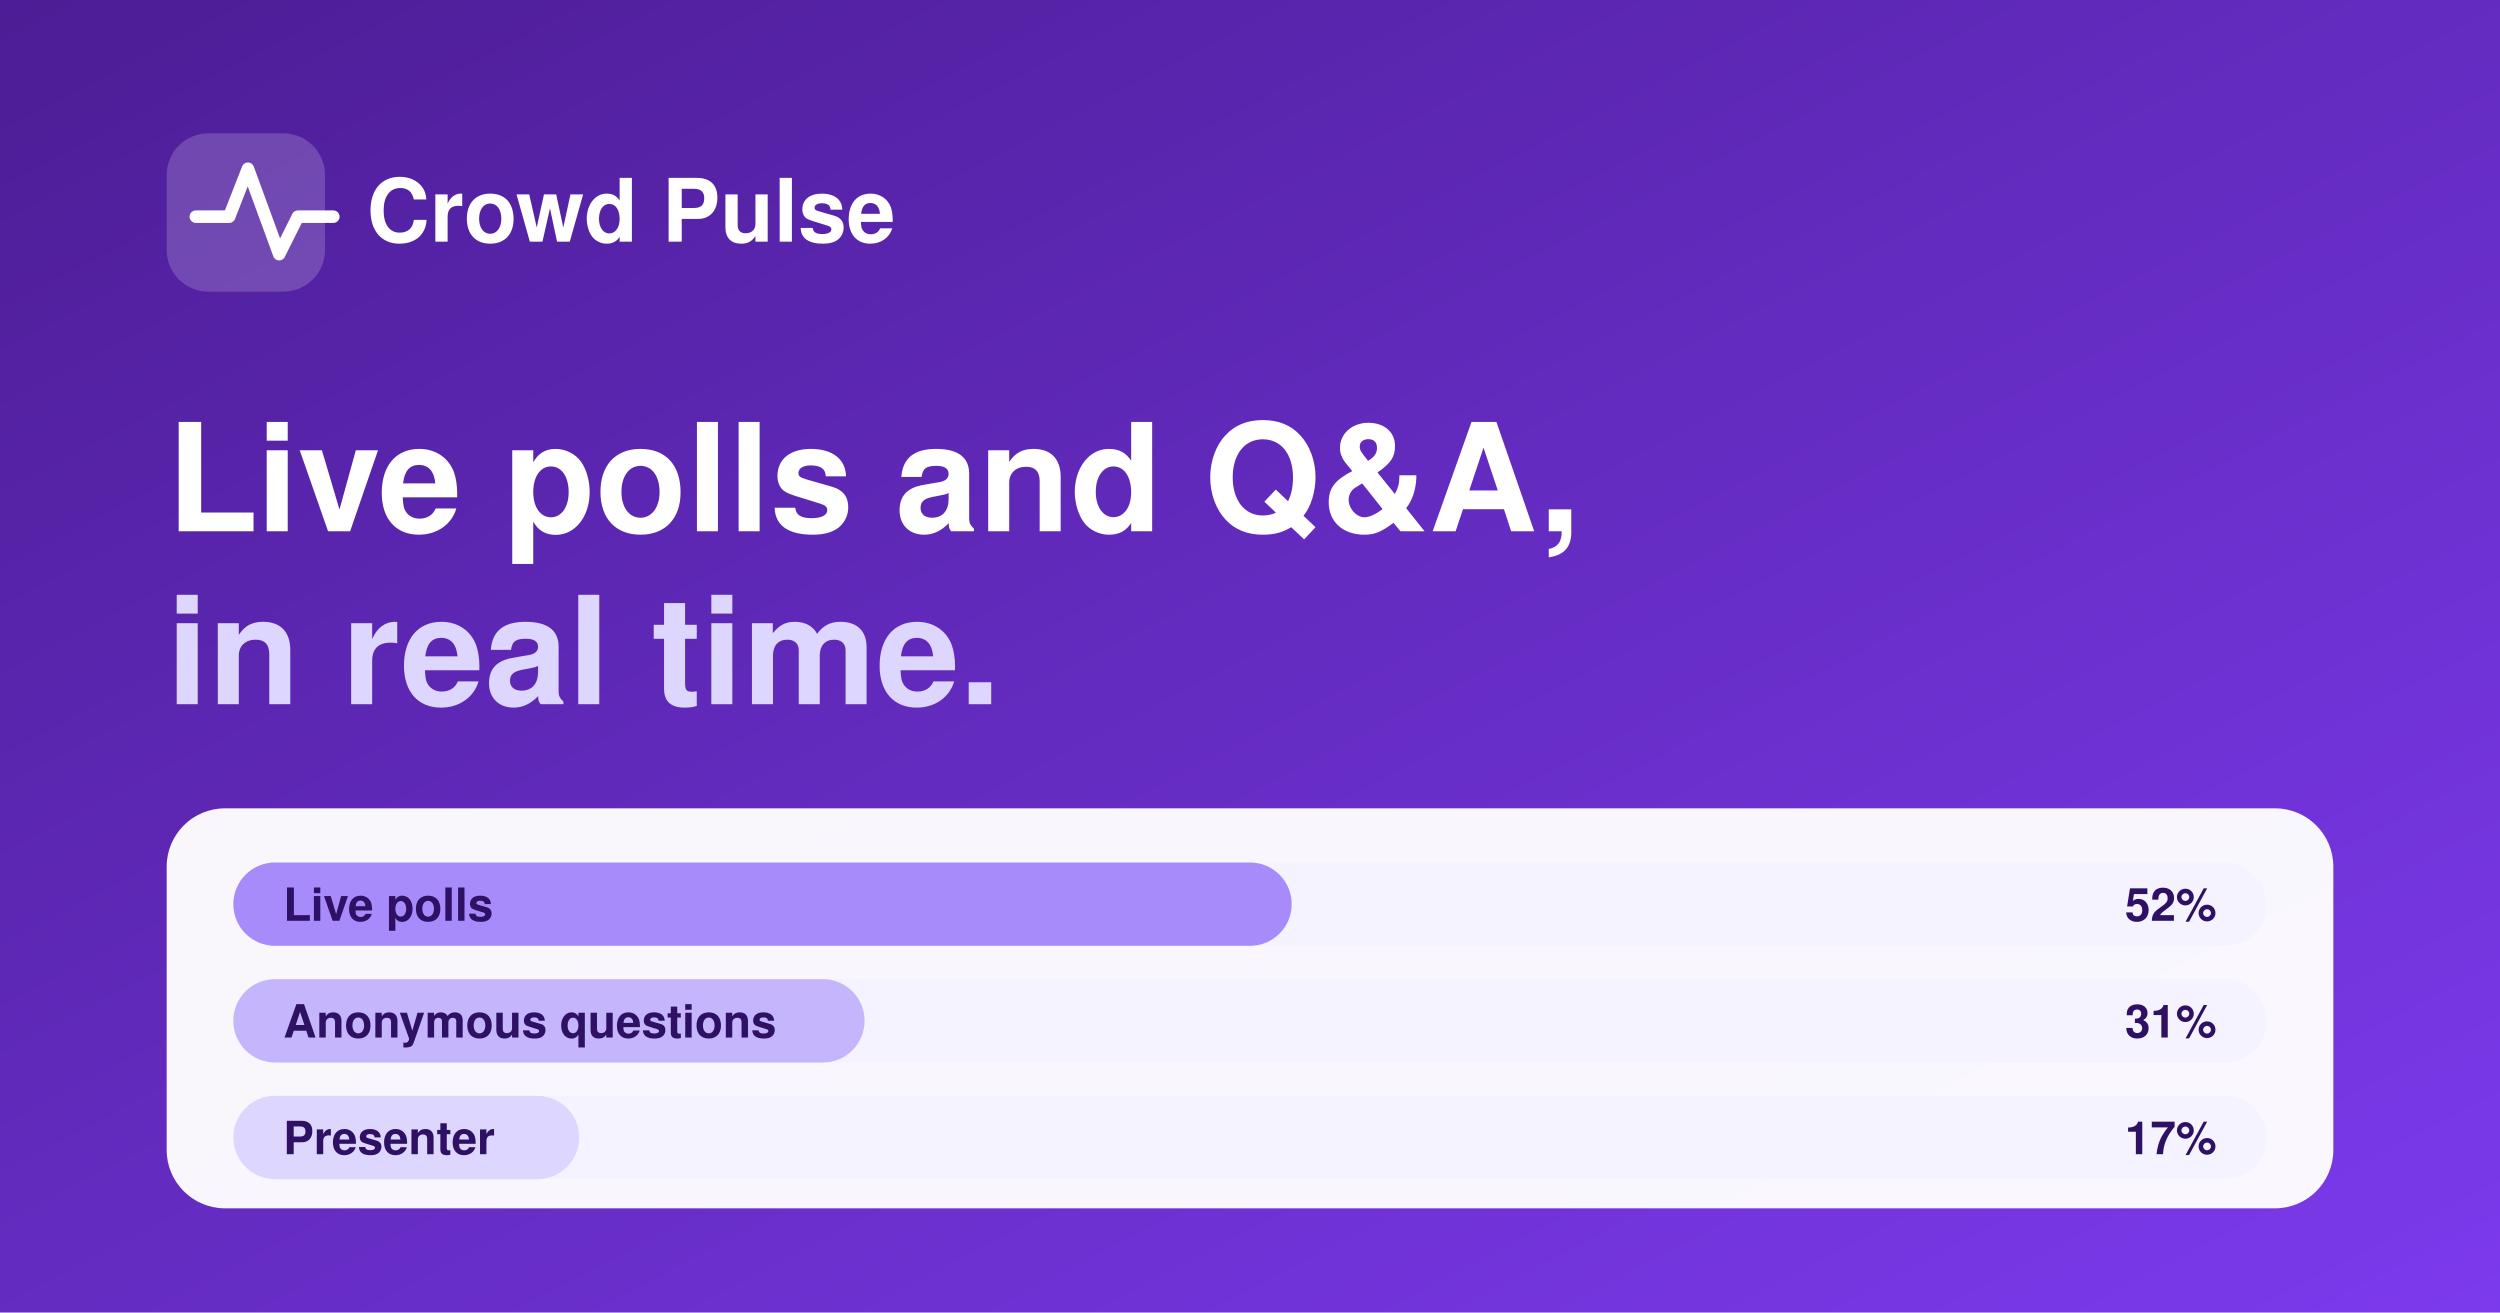
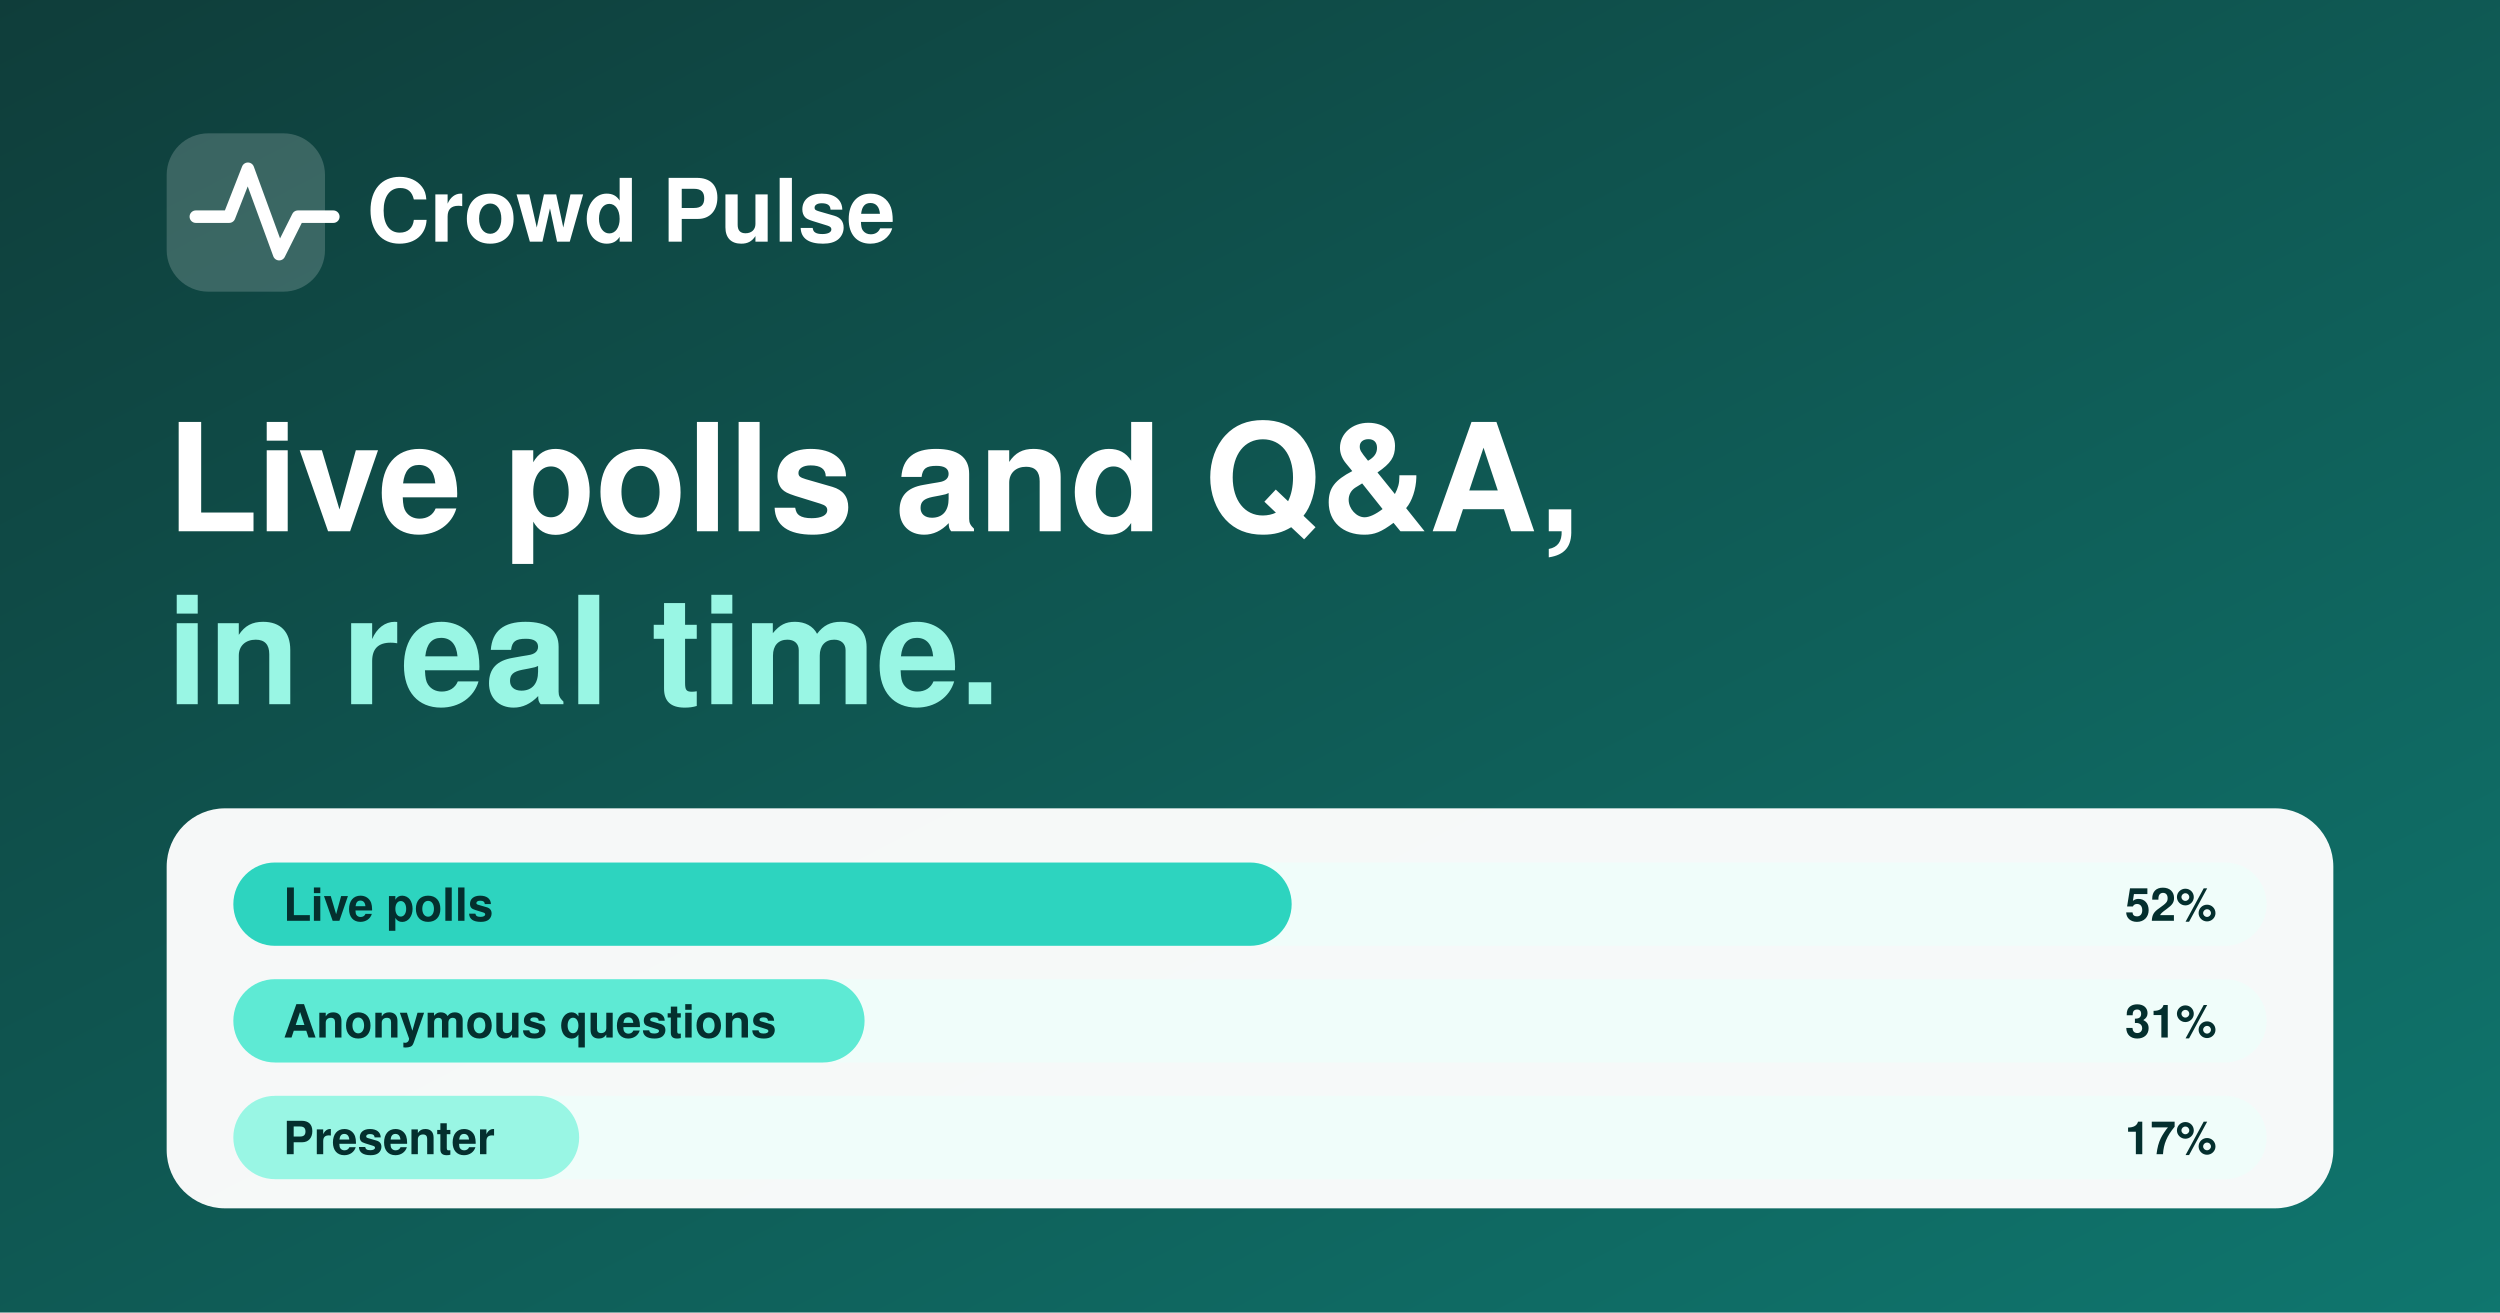
<svg xmlns="http://www.w3.org/2000/svg" width="1200" height="630" viewBox="0 0 1200 630" font-family="-apple-system, Helvetica, Arial, sans-serif">
  <defs>
    <linearGradient id="bg" x1="0" y1="0" x2="1" y2="1">
-       <stop offset="0" stop-color="#4c1d95" />
-       <stop offset="1" stop-color="#7c3aed" />
+       <stop offset="0" stop-color="#0f3d3a" />
+       <stop offset="1" stop-color="#0f766e" />
    </linearGradient>
  </defs>
  <rect width="1200" height="630" fill="url(#bg)" />
  <rect x="80" y="64" width="76" height="76" rx="20" fill="#ffffff" fill-opacity="0.18" />
  <path d="M94 104h16l9-23 15 41 9-18h17" fill="none" stroke="#ffffff" stroke-width="6" stroke-linecap="round" stroke-linejoin="round" />
  <text x="176" y="116" font-size="42" font-weight="700" fill="#ffffff">Crowd Pulse</text>
  <text x="80" y="255" font-size="72" font-weight="800" fill="#ffffff">Live polls and Q&amp;A,</text>
-   <text x="80" y="338" font-size="72" font-weight="800" fill="#ddd6fe">in real time.</text>
+   <text x="80" y="338" font-size="72" font-weight="800" fill="#99f6e4">in real time.</text>
  <rect x="80" y="388" width="1040" height="192" rx="28" fill="#ffffff" fill-opacity="0.96" />
-   <rect x="112" y="414" width="976" height="40" rx="20" fill="#f5f3ff" />
-   <rect x="112" y="414" width="508" height="40" rx="20" fill="#a78bfa" />
-   <text x="136" y="442" font-size="22" font-weight="600" fill="#2e1065">Live polls</text>
-   <text x="1064" y="442" font-size="22" font-weight="700" fill="#2e1065" text-anchor="end">52%</text>
-   <rect x="112" y="470" width="976" height="40" rx="20" fill="#f5f3ff" />
-   <rect x="112" y="470" width="303" height="40" rx="20" fill="#c4b5fd" />
-   <text x="136" y="498" font-size="22" font-weight="600" fill="#2e1065">Anonymous questions</text>
-   <text x="1064" y="498" font-size="22" font-weight="700" fill="#2e1065" text-anchor="end">31%</text>
-   <rect x="112" y="526" width="976" height="40" rx="20" fill="#f5f3ff" />
-   <rect x="112" y="526" width="166" height="40" rx="20" fill="#ddd6fe" />
-   <text x="136" y="554" font-size="22" font-weight="600" fill="#2e1065">Presenter</text>
-   <text x="1064" y="554" font-size="22" font-weight="700" fill="#2e1065" text-anchor="end">17%</text>
+   <rect x="112" y="414" width="976" height="40" rx="20" fill="#f0fdfa" />
+   <rect x="112" y="414" width="508" height="40" rx="20" fill="#2dd4bf" />
+   <text x="136" y="442" font-size="22" font-weight="600" fill="#042f2e">Live polls</text>
+   <text x="1064" y="442" font-size="22" font-weight="700" fill="#042f2e" text-anchor="end">52%</text>
+   <rect x="112" y="470" width="976" height="40" rx="20" fill="#f0fdfa" />
+   <rect x="112" y="470" width="303" height="40" rx="20" fill="#5eead4" />
+   <text x="136" y="498" font-size="22" font-weight="600" fill="#042f2e">Anonymous questions</text>
+   <text x="1064" y="498" font-size="22" font-weight="700" fill="#042f2e" text-anchor="end">31%</text>
+   <rect x="112" y="526" width="976" height="40" rx="20" fill="#f0fdfa" />
+   <rect x="112" y="526" width="166" height="40" rx="20" fill="#99f6e4" />
+   <text x="136" y="554" font-size="22" font-weight="600" fill="#042f2e">Presenter</text>
+   <text x="1064" y="554" font-size="22" font-weight="700" fill="#042f2e" text-anchor="end">17%</text>
</svg>
